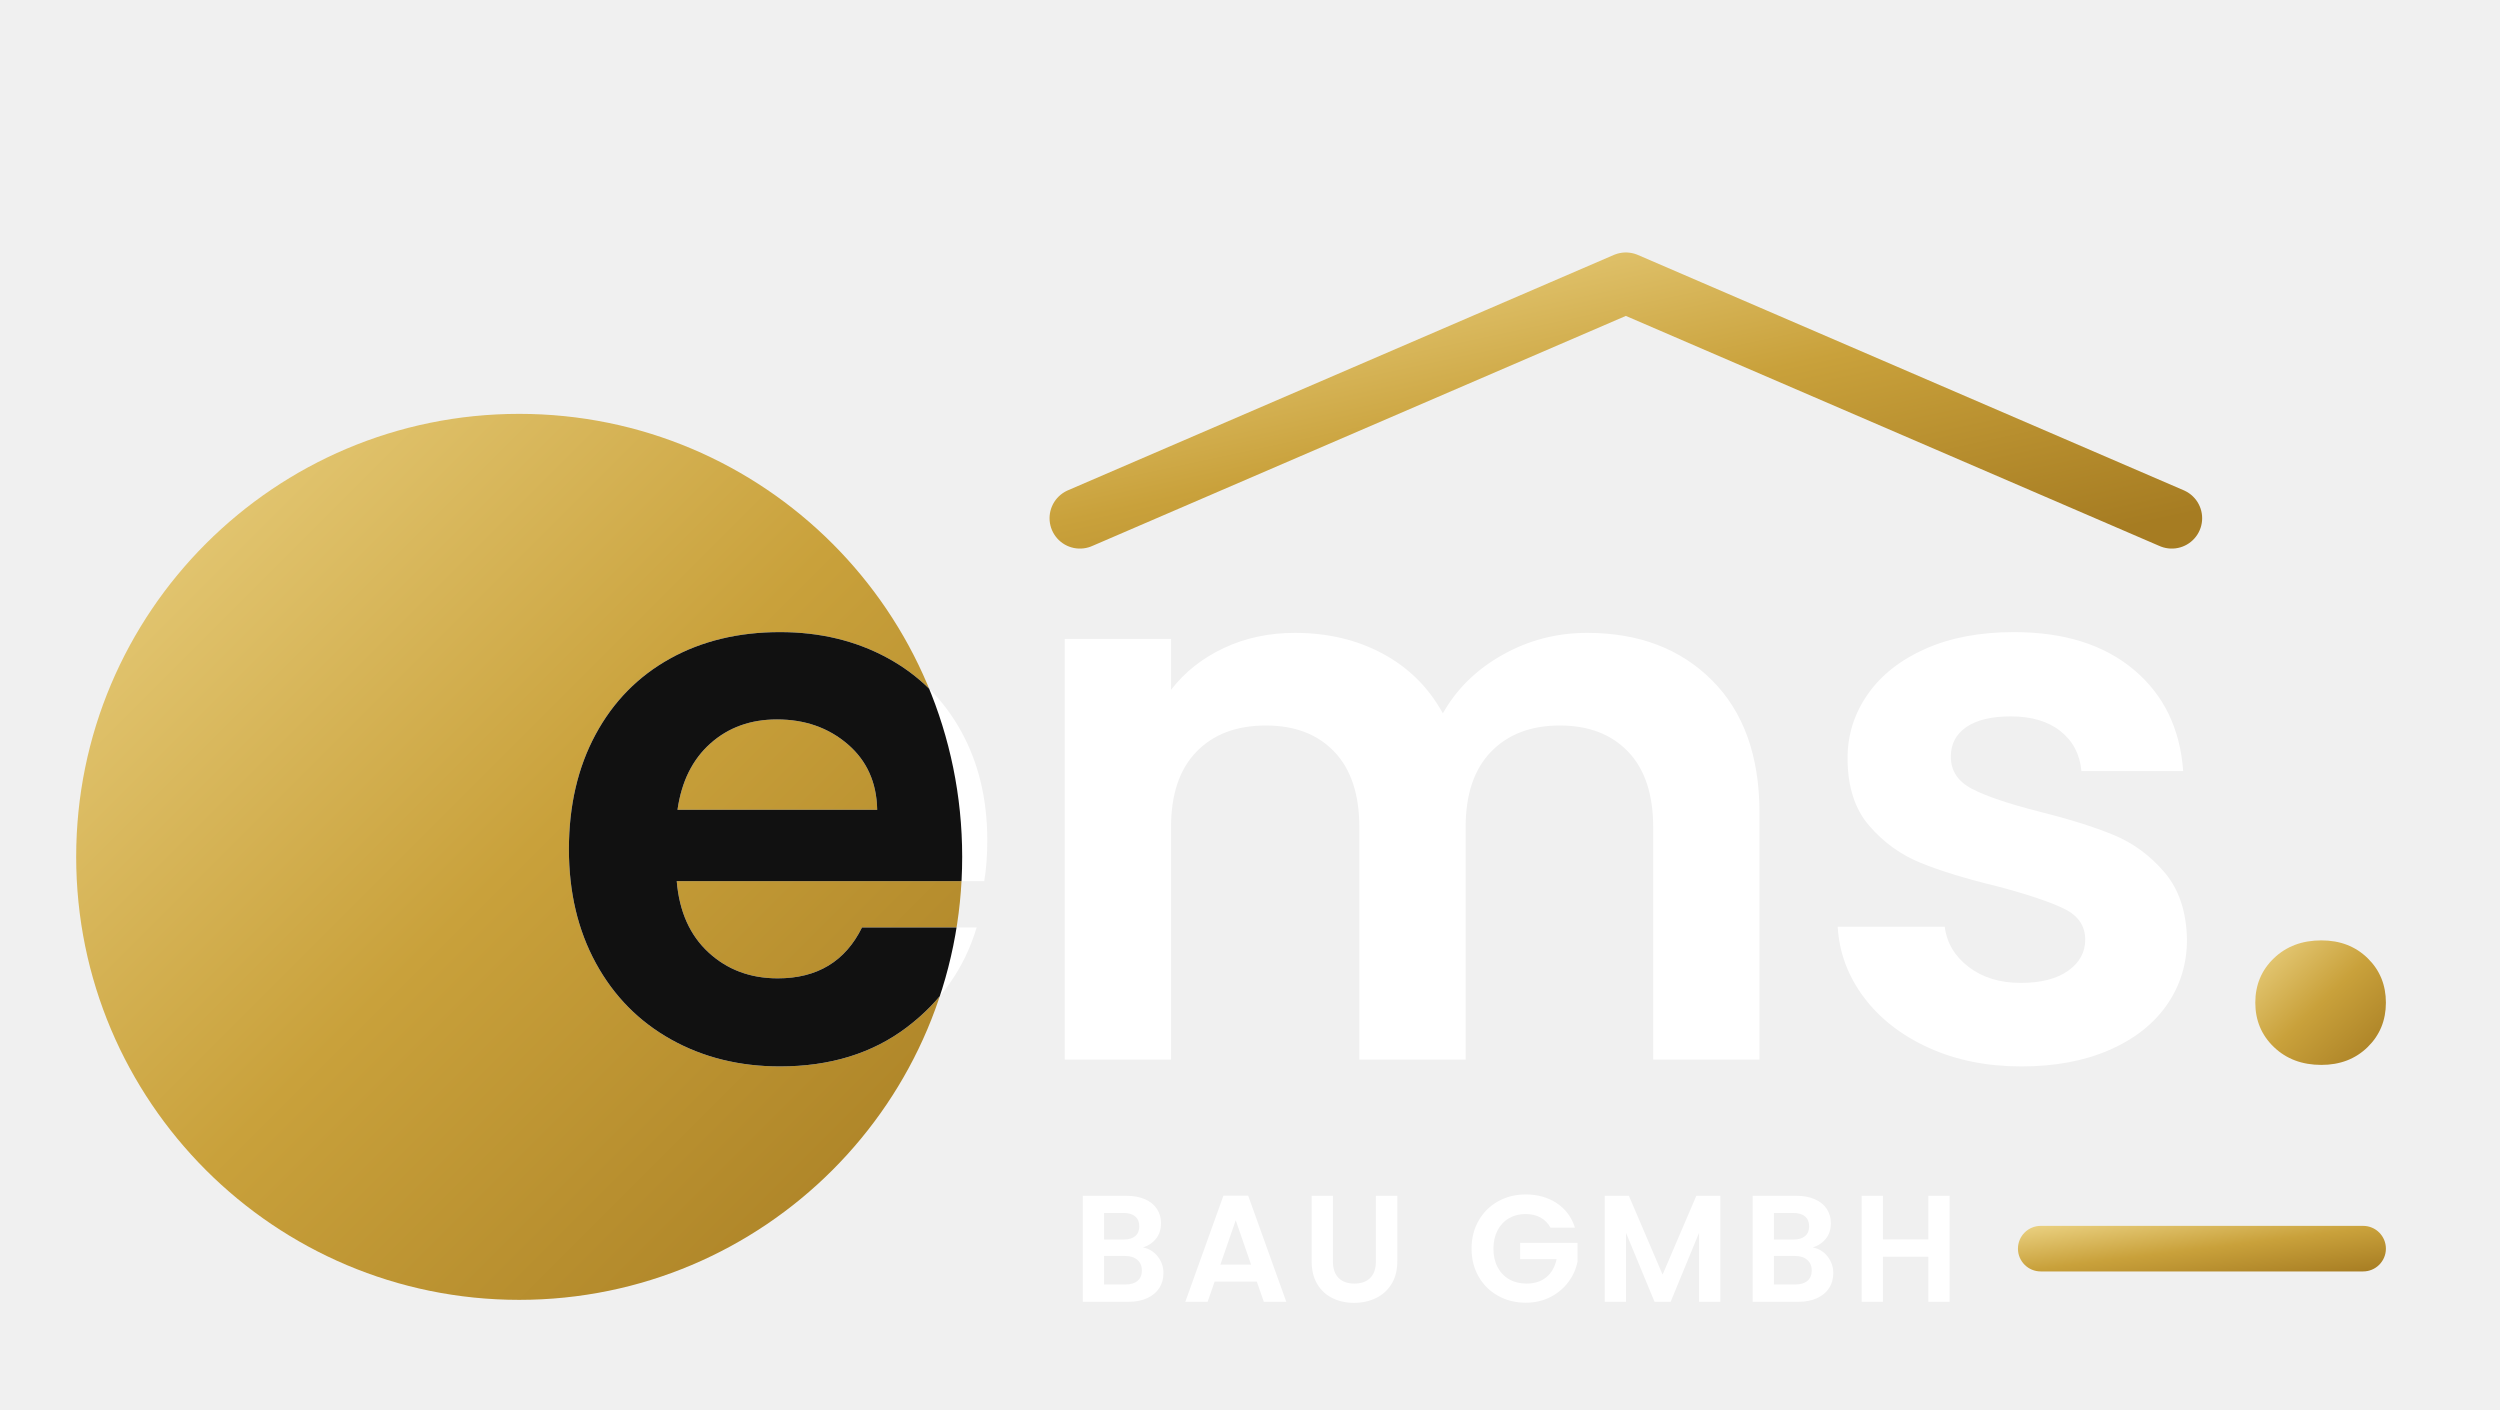
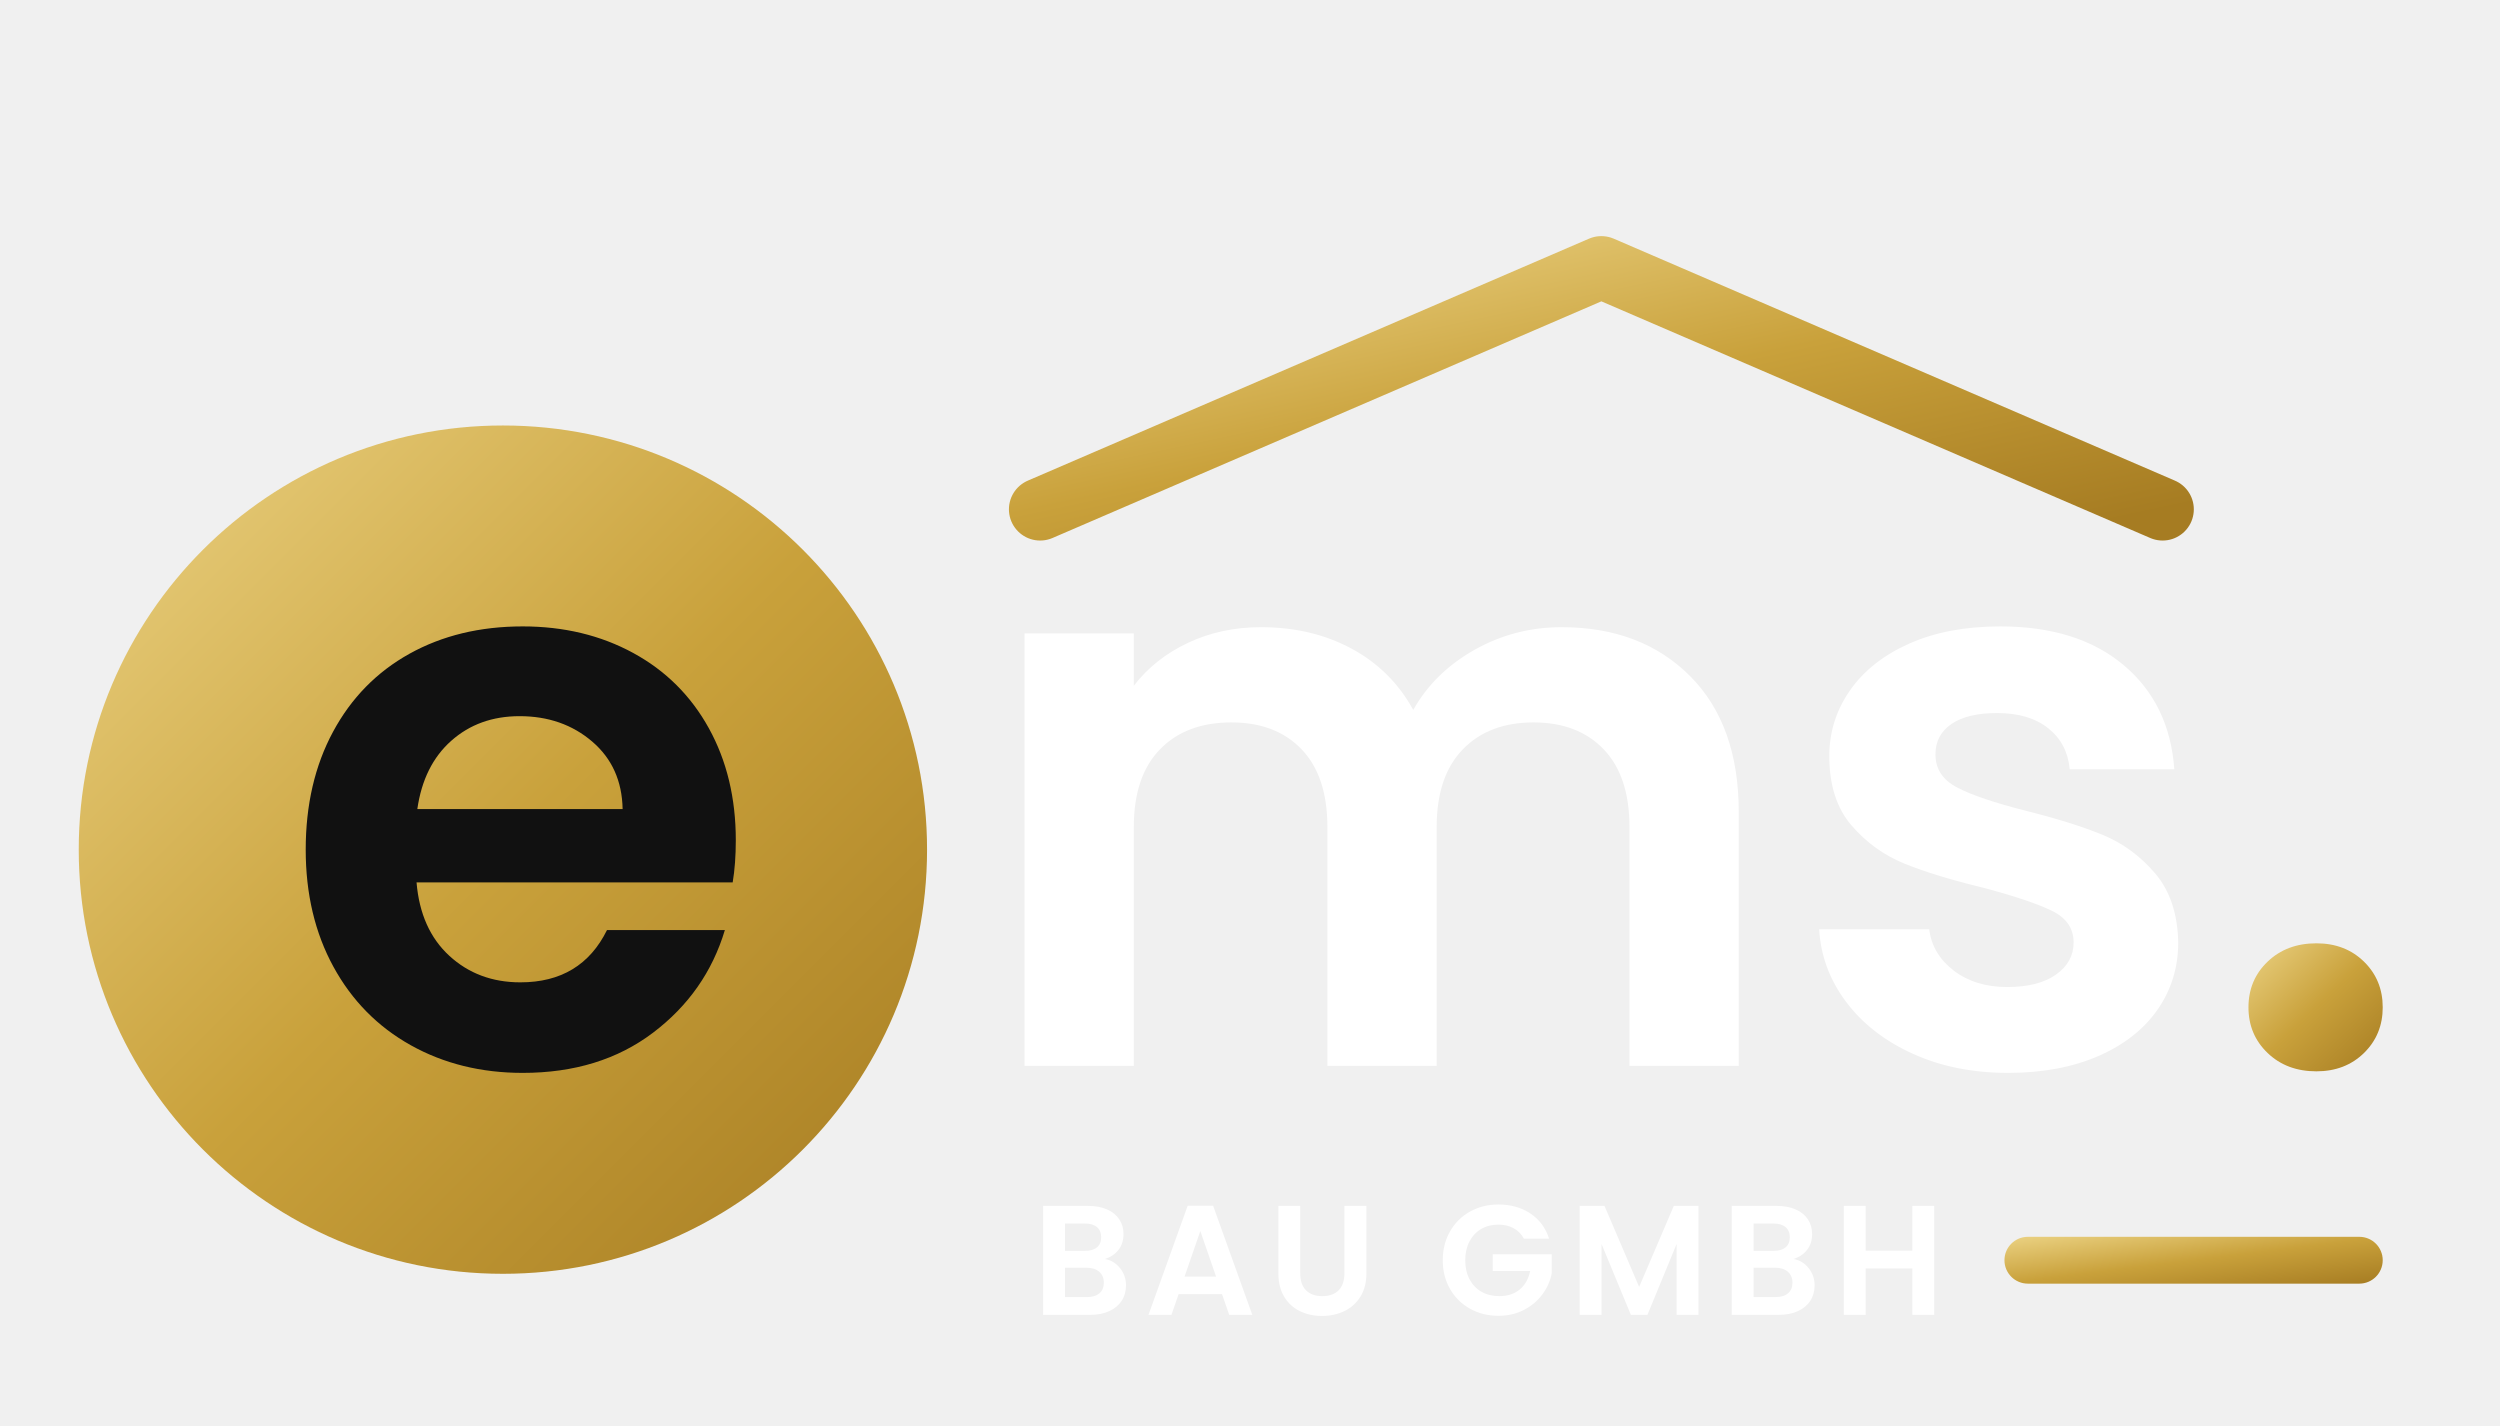
- <svg xmlns="http://www.w3.org/2000/svg" width="887" height="500" viewBox="-143.2 20.9 658.4 371.2">
+ <svg xmlns="http://www.w3.org/2000/svg" width="877" height="500" viewBox="-71.6 26.9 640.3 365.2">
  <defs>
    <linearGradient id="gold" x1="0" y1="0" x2="1" y2="1">
      <stop offset="0" stop-color="#EBD283" />
      <stop offset="0.5" stop-color="#C9A13B" />
      <stop offset="1" stop-color="#A67C22" />
    </linearGradient>
    <clipPath id="c">
-       <circle cx="-6.5" cy="246.6" r="116.688" />
+       <circle cx="57.124" cy="244.6" r="108.68" />
    </clipPath>
  </defs>
-   <circle cx="-6.5" cy="246.6" r="116.688" fill="url(#gold)" />
-   <path d="M116.80 242.20Q116.80 248.20 116 253L116 253L35 253Q36 265 43.40 271.80Q50.80 278.60 61.60 278.60L61.60 278.60Q77.20 278.60 83.80 265.20L83.80 265.20L114 265.20Q109.20 281.20 95.60 291.50Q82 301.80 62.20 301.80L62.20 301.80Q46.20 301.80 33.50 294.70Q20.80 287.60 13.70 274.60Q6.60 261.60 6.60 244.60L6.60 244.60Q6.60 227.40 13.60 214.40Q20.60 201.40 33.20 194.40Q45.80 187.40 62.20 187.40L62.20 187.40Q78 187.40 90.50 194.20Q103 201 109.90 213.50Q116.80 226 116.80 242.20L116.80 242.20ZM35.20 234.20L87.80 234.20Q87.60 223.40 80 216.90Q72.40 210.40 61.40 210.40L61.40 210.40Q51 210.40 43.90 216.70Q36.80 223 35.20 234.20L35.20 234.20Z" fill="#FFFFFF" />
-   <path d="M116.80 242.20Q116.80 248.20 116 253L116 253L35 253Q36 265 43.40 271.80Q50.80 278.60 61.60 278.60L61.60 278.60Q77.20 278.60 83.80 265.20L83.80 265.20L114 265.20Q109.20 281.20 95.60 291.50Q82 301.80 62.20 301.80L62.20 301.80Q46.20 301.80 33.50 294.70Q20.80 287.60 13.70 274.60Q6.60 261.60 6.60 244.60L6.60 244.60Q6.60 227.40 13.60 214.40Q20.60 201.40 33.20 194.40Q45.80 187.40 62.20 187.40L62.20 187.40Q78 187.40 90.50 194.20Q103 201 109.90 213.50Q116.80 226 116.80 242.20L116.80 242.20ZM35.20 234.20L87.80 234.20Q87.60 223.40 80 216.90Q72.40 210.40 61.40 210.40L61.40 210.40Q51 210.40 43.90 216.70Q36.80 223 35.20 234.20L35.20 234.20Z" fill="#111111" clip-path="url(#c)" />
-   <path d="M274.80 187.60Q295.20 187.60 307.70 200.10Q320.20 212.60 320.20 235L320.20 235L320.20 300L292.20 300L292.20 238.80Q292.20 225.80 285.60 218.90Q279 212 267.60 212L267.60 212Q256.20 212 249.50 218.90Q242.80 225.80 242.80 238.80L242.80 238.80L242.80 300L214.80 300L214.80 238.80Q214.80 225.80 208.20 218.90Q201.60 212 190.20 212L190.20 212Q178.60 212 171.90 218.90Q165.20 225.80 165.20 238.80L165.20 238.80L165.20 300L137.20 300L137.20 189.20L165.20 189.20L165.20 202.60Q170.60 195.60 179.10 191.60Q187.60 187.60 197.80 187.60L197.80 187.60Q210.80 187.60 221 193.10Q231.20 198.60 236.80 208.80L236.80 208.80Q242.20 199.20 252.50 193.40Q262.80 187.60 274.80 187.60L274.80 187.60ZM389.20 301.80Q375.60 301.80 364.80 296.90Q354 292 347.70 283.60Q341.40 275.20 340.80 265L340.80 265L369 265Q369.80 271.40 375.30 275.60Q380.80 279.80 389 279.80L389 279.80Q397 279.80 401.50 276.60Q406 273.40 406 268.40L406 268.40Q406 263 400.50 260.30Q395 257.60 383 254.40L383 254.40Q370.60 251.40 362.70 248.20Q354.80 245 349.10 238.40Q343.40 231.80 343.40 220.60L343.40 220.60Q343.40 211.40 348.70 203.80Q354 196.20 363.90 191.80Q373.80 187.40 387.20 187.40L387.20 187.40Q407 187.40 418.80 197.30Q430.60 207.20 431.80 224L431.80 224L405 224Q404.40 217.40 399.50 213.50Q394.60 209.60 386.40 209.60L386.40 209.60Q378.80 209.60 374.70 212.40Q370.60 215.20 370.60 220.20L370.60 220.20Q370.60 225.80 376.20 228.70Q381.80 231.60 393.60 234.60L393.60 234.60Q405.60 237.60 413.40 240.80Q421.20 244 426.90 250.70Q432.60 257.40 432.80 268.40L432.80 268.40Q432.80 278 427.50 285.60Q422.20 293.20 412.30 297.50Q402.40 301.80 389.20 301.80L389.20 301.80Z" fill="#FFFFFF" />
-   <path d="M468.20 301.40Q460.60 301.40 455.70 296.70Q450.80 292 450.80 285L450.80 285Q450.80 278 455.70 273.30Q460.60 268.60 468.20 268.60L468.20 268.60Q475.60 268.60 480.40 273.30Q485.20 278 485.20 285L485.20 285Q485.20 292 480.40 296.70Q475.60 301.40 468.20 301.40L468.20 301.40Z" fill="url(#gold)" />
-   <path d="M157.80 349.48Q160.16 349.92 161.68 351.84Q163.20 353.76 163.20 356.24L163.20 356.24Q163.20 358.48 162.10 360.18Q161.00 361.88 158.92 362.84Q156.84 363.80 154.00 363.80L154.00 363.80L141.96 363.80L141.96 335.88L153.48 335.88Q156.32 335.88 158.38 336.80Q160.44 337.72 161.50 339.36Q162.56 341 162.56 343.08L162.56 343.08Q162.56 345.52 161.26 347.16Q159.96 348.80 157.80 349.48L157.80 349.48ZM147.56 340.40L147.56 347.40L152.68 347.40Q154.68 347.40 155.76 346.50Q156.84 345.60 156.84 343.92L156.84 343.92Q156.84 342.24 155.76 341.32Q154.68 340.40 152.68 340.40L152.68 340.40L147.56 340.40ZM153.20 359.24Q155.24 359.24 156.38 358.28Q157.52 357.32 157.52 355.56L157.52 355.56Q157.52 353.76 156.32 352.74Q155.12 351.72 153.08 351.72L153.08 351.72L147.56 351.72L147.56 359.24L153.20 359.24ZM189.64 363.80L187.80 358.48L176.68 358.48L174.84 363.80L168.96 363.80L179.00 335.84L185.52 335.84L195.56 363.80L189.64 363.80ZM178.20 354L186.28 354L182.24 342.32L178.20 354ZM202.24 335.88L207.84 335.88L207.84 353.16Q207.84 356 209.32 357.50Q210.80 359 213.48 359L213.48 359Q216.20 359 217.68 357.50Q219.16 356 219.16 353.16L219.16 353.16L219.16 335.88L224.80 335.88L224.80 353.12Q224.80 356.68 223.26 359.14Q221.72 361.60 219.14 362.84Q216.56 364.08 213.40 364.08L213.40 364.08Q210.28 364.08 207.74 362.84Q205.20 361.60 203.72 359.14Q202.24 356.68 202.24 353.12L202.24 353.12L202.24 335.88ZM271.60 344.28L265.16 344.28Q264.20 342.52 262.52 341.60Q260.84 340.68 258.60 340.68L258.60 340.68Q256.12 340.68 254.20 341.80Q252.28 342.92 251.20 345Q250.12 347.08 250.12 349.80L250.12 349.80Q250.12 352.60 251.22 354.68Q252.32 356.76 254.28 357.88Q256.24 359 258.84 359L258.84 359Q262.04 359 264.08 357.30Q266.12 355.60 266.76 352.56L266.76 352.56L257.16 352.56L257.16 348.28L272.28 348.28L272.28 353.16Q271.72 356.08 269.88 358.56Q268.04 361.04 265.14 362.54Q262.24 364.04 258.64 364.04L258.64 364.04Q254.60 364.04 251.34 362.22Q248.08 360.40 246.22 357.16Q244.36 353.92 244.36 349.80L244.36 349.80Q244.36 345.68 246.22 342.42Q248.08 339.16 251.34 337.34Q254.60 335.52 258.60 335.52L258.60 335.52Q263.32 335.52 266.80 337.82Q270.28 340.12 271.60 344.28L271.60 344.28ZM303.56 335.88L309.88 335.88L309.88 363.80L304.28 363.80L304.28 345.64L296.80 363.80L292.56 363.80L285.04 345.64L285.04 363.80L279.44 363.80L279.44 335.88L285.80 335.88L294.68 356.64L303.56 335.88ZM334.24 349.48Q336.60 349.92 338.12 351.84Q339.64 353.76 339.64 356.24L339.64 356.24Q339.64 358.48 338.54 360.18Q337.44 361.88 335.36 362.84Q333.28 363.80 330.44 363.80L330.44 363.80L318.40 363.80L318.40 335.88L329.92 335.88Q332.76 335.88 334.82 336.80Q336.88 337.72 337.94 339.36Q339 341 339 343.08L339 343.08Q339 345.52 337.70 347.16Q336.40 348.80 334.24 349.48L334.24 349.48ZM324 340.40L324 347.40L329.12 347.40Q331.12 347.40 332.20 346.50Q333.28 345.60 333.28 343.92L333.28 343.92Q333.28 342.24 332.20 341.32Q331.12 340.40 329.12 340.40L329.12 340.40L324 340.40ZM329.64 359.24Q331.68 359.24 332.82 358.28Q333.96 357.32 333.96 355.56L333.96 355.56Q333.96 353.76 332.76 352.74Q331.56 351.72 329.52 351.72L329.52 351.72L324 351.72L324 359.24L329.64 359.24ZM364.68 335.88L370.28 335.88L370.28 363.80L364.68 363.80L364.68 351.92L352.72 351.92L352.72 363.80L347.12 363.80L347.12 335.88L352.72 335.88L352.72 347.36L364.68 347.36L364.68 335.88Z" fill="#FFFFFF" />
-   <rect x="388.28" y="343.8" width="96.92" height="12" rx="6" fill="url(#gold)" />
-   <polyline points="141.2,157.4 285,95.4 428.8,157.4" fill="none" stroke="url(#gold)" stroke-width="16" stroke-linecap="round" stroke-linejoin="round" />
+   <circle cx="57.124" cy="244.6" r="108.68" fill="url(#gold)" />
+   <path d="M116.80 242.20Q116.80 248.20 116 253L116 253L35 253Q36 265 43.40 271.80Q50.80 278.60 61.60 278.60L61.60 278.60Q77.20 278.60 83.80 265.20L83.80 265.20L114 265.20Q109.20 281.20 95.60 291.50Q82 301.80 62.20 301.80L62.20 301.80Q46.20 301.80 33.50 294.70Q20.80 287.60 13.70 274.60Q6.60 261.60 6.60 244.60L6.60 244.60Q6.60 227.40 13.60 214.40Q20.60 201.40 33.20 194.40Q45.80 187.40 62.20 187.40L62.20 187.40Q78 187.40 90.50 194.20Q103 201 109.90 213.50Q116.80 226 116.80 242.20L116.80 242.20ZM35.20 234.20L87.80 234.20Q87.60 223.40 80 216.90Q72.40 210.40 61.40 210.40L61.40 210.40Q51 210.40 43.90 216.70Q36.80 223 35.20 234.20L35.20 234.20Z" fill="#111111" />
+   <path d="M328.38 187.60Q348.78 187.60 361.28 200.10Q373.78 212.60 373.78 235L373.78 235L373.78 300L345.78 300L345.78 238.80Q345.78 225.80 339.18 218.90Q332.58 212 321.18 212L321.18 212Q309.78 212 303.08 218.90Q296.38 225.80 296.38 238.80L296.38 238.80L296.38 300L268.38 300L268.38 238.80Q268.38 225.80 261.78 218.90Q255.18 212 243.78 212L243.78 212Q232.18 212 225.48 218.90Q218.78 225.80 218.78 238.80L218.78 238.80L218.78 300L190.78 300L190.78 189.20L218.78 189.20L218.78 202.60Q224.18 195.60 232.68 191.60Q241.18 187.60 251.38 187.60L251.38 187.60Q264.38 187.60 274.58 193.10Q284.78 198.60 290.38 208.80L290.38 208.80Q295.78 199.20 306.08 193.40Q316.38 187.60 328.38 187.60L328.38 187.60ZM442.78 301.80Q429.18 301.80 418.38 296.90Q407.58 292 401.28 283.60Q394.98 275.20 394.38 265L394.38 265L422.58 265Q423.38 271.40 428.88 275.60Q434.38 279.80 442.58 279.80L442.58 279.80Q450.58 279.80 455.08 276.60Q459.58 273.40 459.58 268.40L459.58 268.40Q459.58 263 454.08 260.30Q448.58 257.60 436.58 254.40L436.58 254.40Q424.18 251.40 416.28 248.20Q408.38 245 402.68 238.40Q396.98 231.80 396.98 220.60L396.98 220.60Q396.98 211.40 402.28 203.80Q407.58 196.20 417.48 191.80Q427.38 187.40 440.78 187.40L440.78 187.40Q460.58 187.40 472.38 197.30Q484.18 207.20 485.38 224L485.38 224L458.58 224Q457.98 217.40 453.08 213.50Q448.18 209.60 439.98 209.60L439.98 209.60Q432.38 209.60 428.28 212.40Q424.18 215.20 424.18 220.20L424.18 220.20Q424.18 225.80 429.78 228.70Q435.38 231.60 447.18 234.60L447.18 234.60Q459.18 237.60 466.98 240.80Q474.78 244 480.48 250.70Q486.18 257.40 486.38 268.40L486.38 268.40Q486.38 278 481.08 285.60Q475.78 293.20 465.88 297.50Q455.98 301.80 442.78 301.80L442.78 301.80Z" fill="#FFFFFF" />
+   <path d="M521.78 301.40Q514.18 301.40 509.28 296.70Q504.38 292 504.38 285L504.38 285Q504.38 278 509.28 273.30Q514.18 268.60 521.78 268.60L521.78 268.60Q529.18 268.60 533.98 273.30Q538.78 278 538.78 285L538.78 285Q538.78 292 533.98 296.70Q529.18 301.40 521.78 301.40L521.78 301.40Z" fill="url(#gold)" />
+   <path d="M211.38 349.48Q213.74 349.92 215.26 351.84Q216.78 353.76 216.78 356.24L216.78 356.24Q216.78 358.48 215.68 360.18Q214.58 361.88 212.50 362.84Q210.42 363.80 207.58 363.80L207.58 363.80L195.54 363.80L195.54 335.88L207.06 335.88Q209.90 335.88 211.96 336.80Q214.02 337.72 215.08 339.36Q216.14 341 216.14 343.08L216.14 343.08Q216.14 345.52 214.84 347.16Q213.54 348.80 211.38 349.48L211.38 349.48ZM201.14 340.40L201.14 347.40L206.26 347.40Q208.26 347.40 209.34 346.50Q210.42 345.60 210.42 343.92L210.42 343.92Q210.42 342.24 209.34 341.32Q208.26 340.40 206.26 340.40L206.26 340.40L201.14 340.40ZM206.78 359.24Q208.82 359.24 209.96 358.28Q211.10 357.32 211.10 355.56L211.10 355.56Q211.10 353.76 209.90 352.74Q208.70 351.72 206.66 351.72L206.66 351.72L201.14 351.72L201.14 359.24L206.78 359.24ZM243.22 363.80L241.38 358.48L230.26 358.48L228.42 363.80L222.54 363.80L232.58 335.84L239.10 335.84L249.14 363.80L243.22 363.80ZM231.78 354L239.86 354L235.82 342.32L231.78 354ZM255.82 335.88L261.42 335.88L261.42 353.16Q261.42 356 262.90 357.50Q264.38 359 267.06 359L267.06 359Q269.78 359 271.26 357.50Q272.74 356 272.74 353.16L272.74 353.16L272.74 335.88L278.38 335.88L278.38 353.12Q278.38 356.68 276.84 359.14Q275.30 361.60 272.72 362.84Q270.14 364.08 266.98 364.08L266.98 364.08Q263.86 364.08 261.32 362.84Q258.78 361.60 257.30 359.14Q255.82 356.68 255.82 353.12L255.82 353.12L255.82 335.88ZM325.18 344.28L318.74 344.28Q317.78 342.52 316.10 341.60Q314.42 340.68 312.18 340.68L312.18 340.68Q309.70 340.68 307.78 341.80Q305.86 342.92 304.78 345Q303.70 347.08 303.70 349.80L303.70 349.80Q303.70 352.60 304.80 354.68Q305.90 356.76 307.86 357.88Q309.82 359 312.42 359L312.42 359Q315.62 359 317.66 357.30Q319.70 355.60 320.34 352.56L320.34 352.56L310.74 352.56L310.74 348.28L325.86 348.28L325.86 353.16Q325.30 356.08 323.46 358.56Q321.62 361.04 318.72 362.54Q315.82 364.04 312.22 364.04L312.22 364.04Q308.18 364.04 304.92 362.22Q301.66 360.40 299.80 357.16Q297.94 353.92 297.94 349.80L297.94 349.80Q297.94 345.68 299.80 342.42Q301.66 339.16 304.92 337.34Q308.18 335.52 312.18 335.52L312.18 335.52Q316.90 335.52 320.38 337.82Q323.86 340.12 325.18 344.28L325.18 344.28ZM357.14 335.88L363.46 335.88L363.46 363.80L357.86 363.80L357.86 345.64L350.38 363.80L346.14 363.80L338.62 345.64L338.62 363.80L333.02 363.80L333.02 335.88L339.38 335.88L348.26 356.64L357.14 335.88ZM387.82 349.48Q390.18 349.92 391.70 351.84Q393.22 353.76 393.22 356.24L393.22 356.24Q393.22 358.48 392.12 360.18Q391.02 361.88 388.94 362.84Q386.86 363.80 384.02 363.80L384.02 363.80L371.98 363.80L371.98 335.88L383.50 335.88Q386.34 335.88 388.40 336.80Q390.46 337.72 391.52 339.36Q392.58 341 392.58 343.08L392.58 343.08Q392.58 345.52 391.28 347.16Q389.98 348.80 387.82 349.48L387.82 349.48ZM377.58 340.40L377.58 347.40L382.70 347.40Q384.70 347.40 385.78 346.50Q386.86 345.60 386.86 343.92L386.86 343.92Q386.86 342.24 385.78 341.32Q384.70 340.40 382.70 340.40L382.70 340.40L377.58 340.40ZM383.22 359.24Q385.26 359.24 386.40 358.28Q387.54 357.32 387.54 355.56L387.54 355.56Q387.54 353.76 386.34 352.74Q385.14 351.72 383.10 351.72L383.10 351.72L377.58 351.72L377.58 359.24L383.22 359.24ZM418.26 335.88L423.86 335.88L423.86 363.80L418.26 363.80L418.26 351.92L406.30 351.92L406.30 363.80L400.70 363.80L400.70 335.88L406.30 335.88L406.30 347.36L418.26 347.36L418.26 335.88Z" fill="#FFFFFF" />
+   <rect x="441.86" y="343.8" width="96.92" height="12" rx="6" fill="url(#gold)" />
+   <polyline points="194.78,157.4 338.58,95.4 482.38,157.4" fill="none" stroke="url(#gold)" stroke-width="16" stroke-linecap="round" stroke-linejoin="round" />
</svg>
